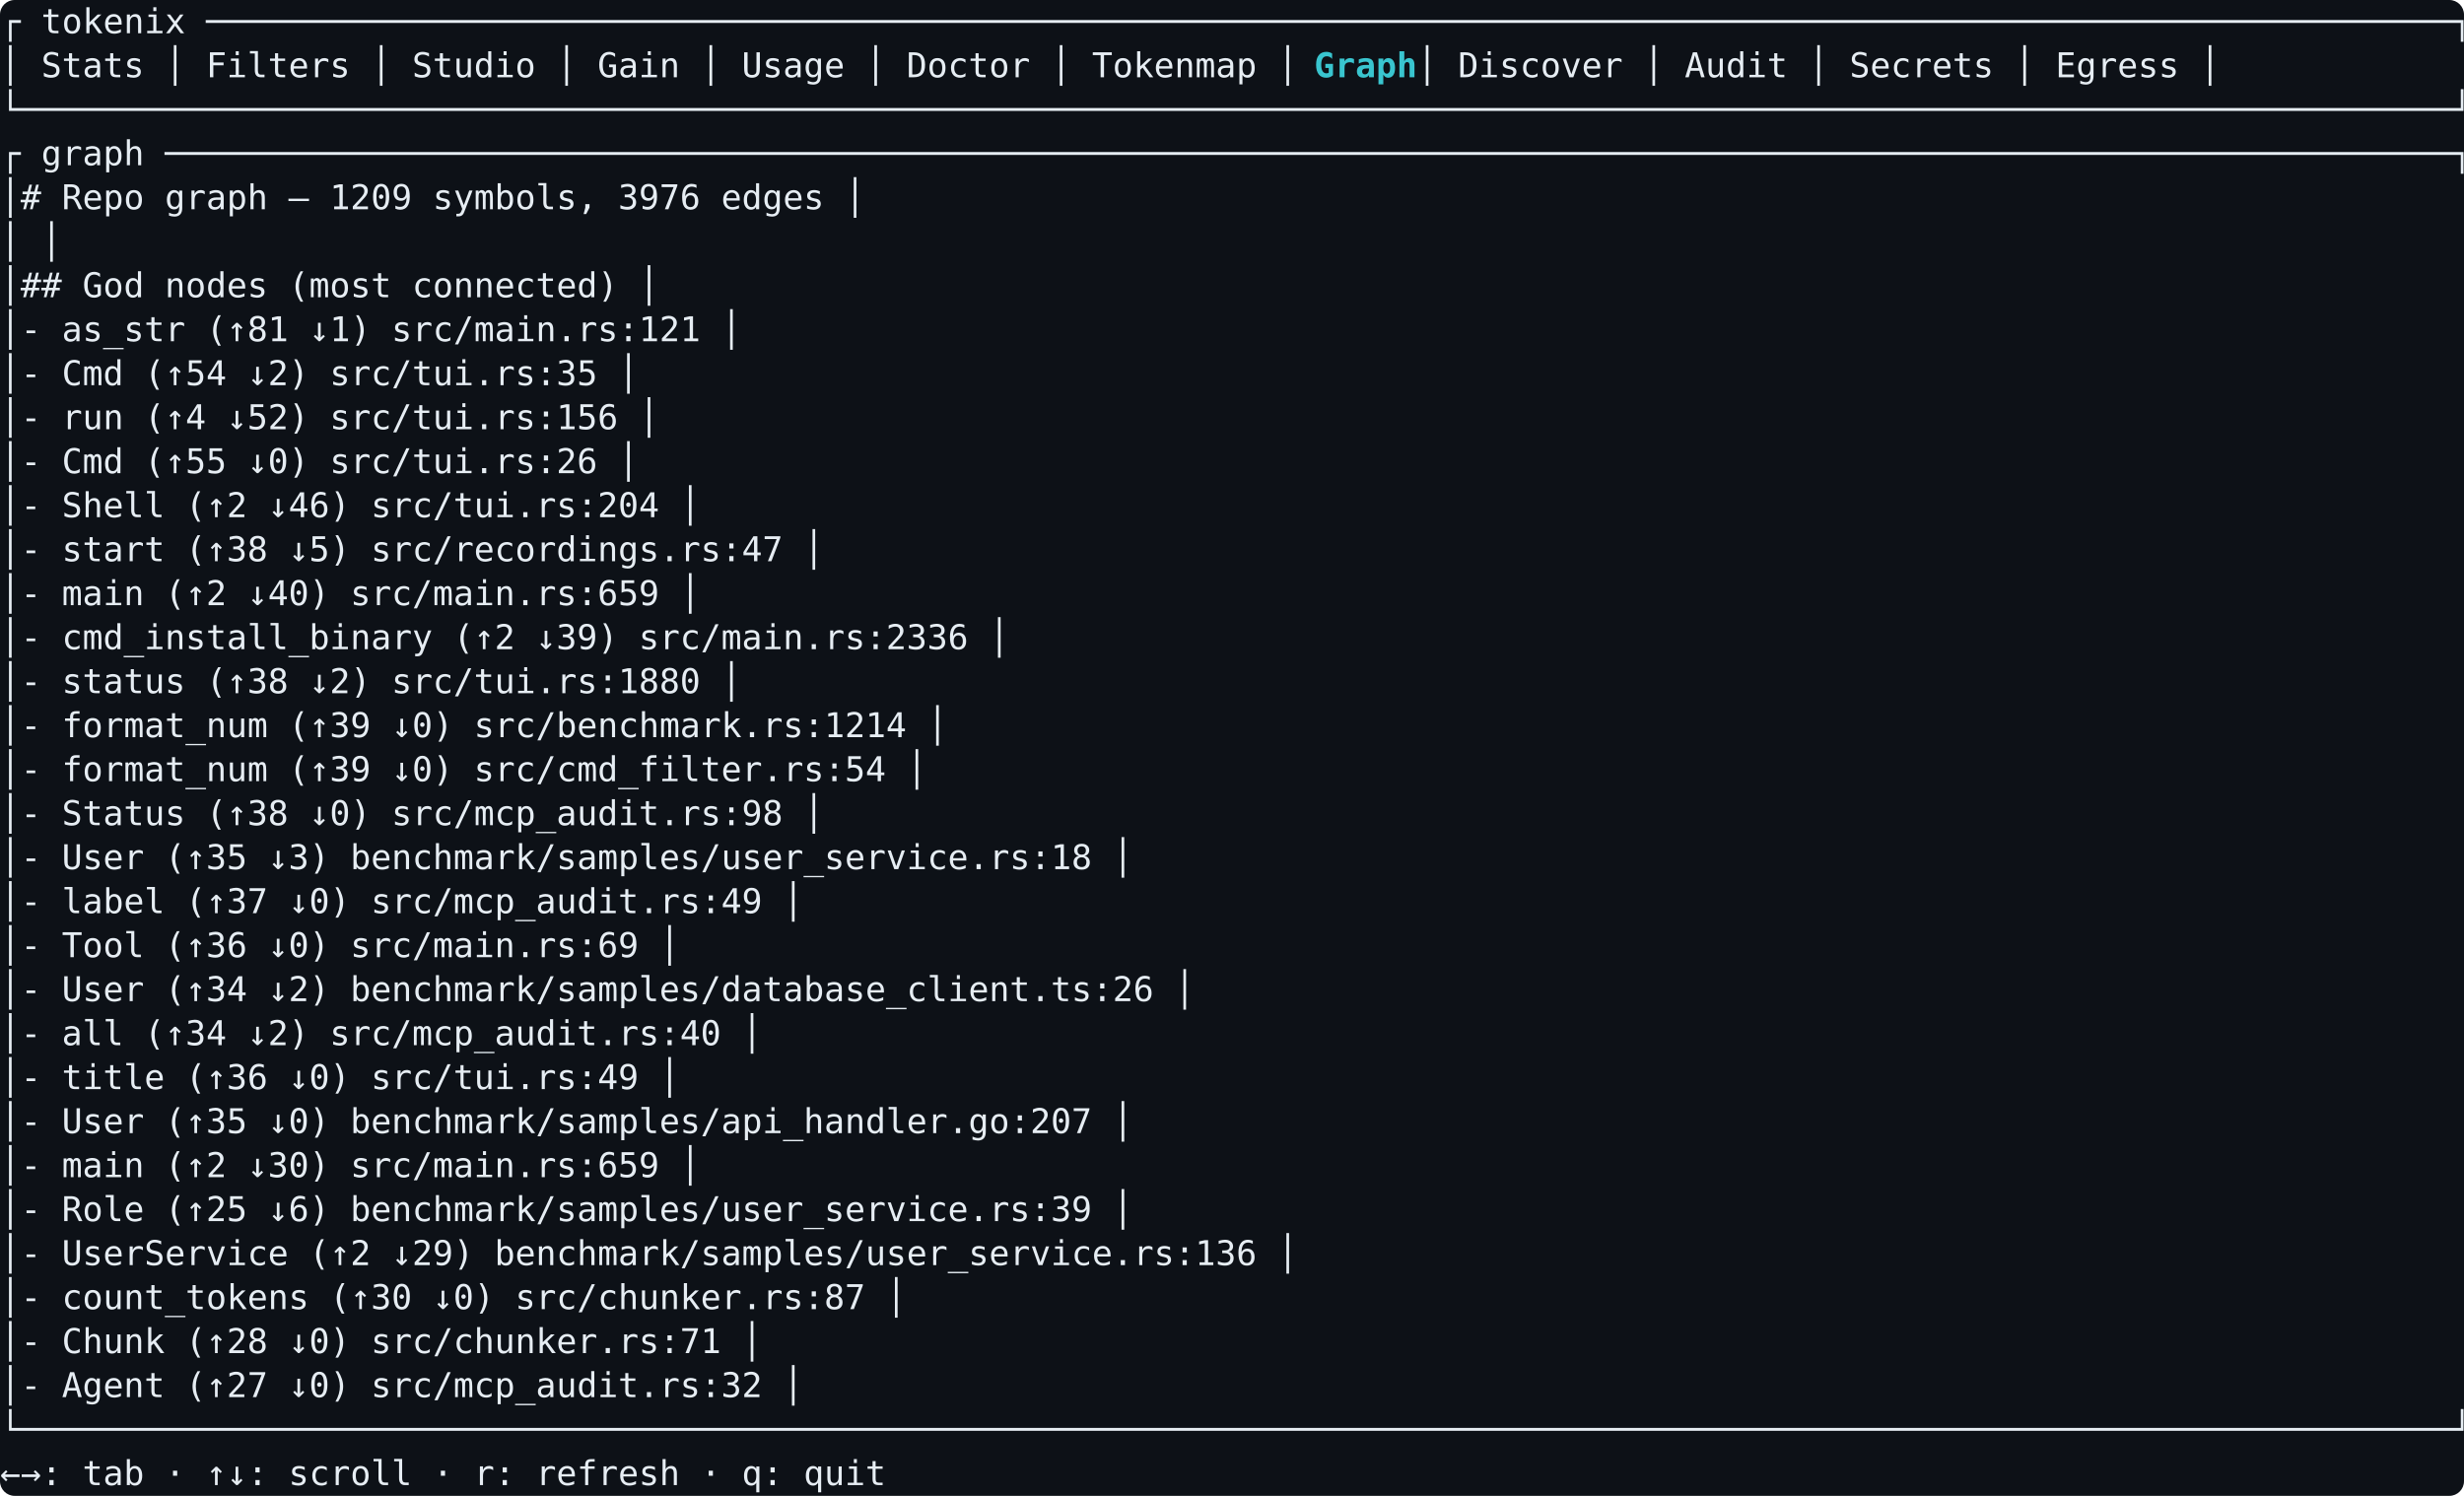
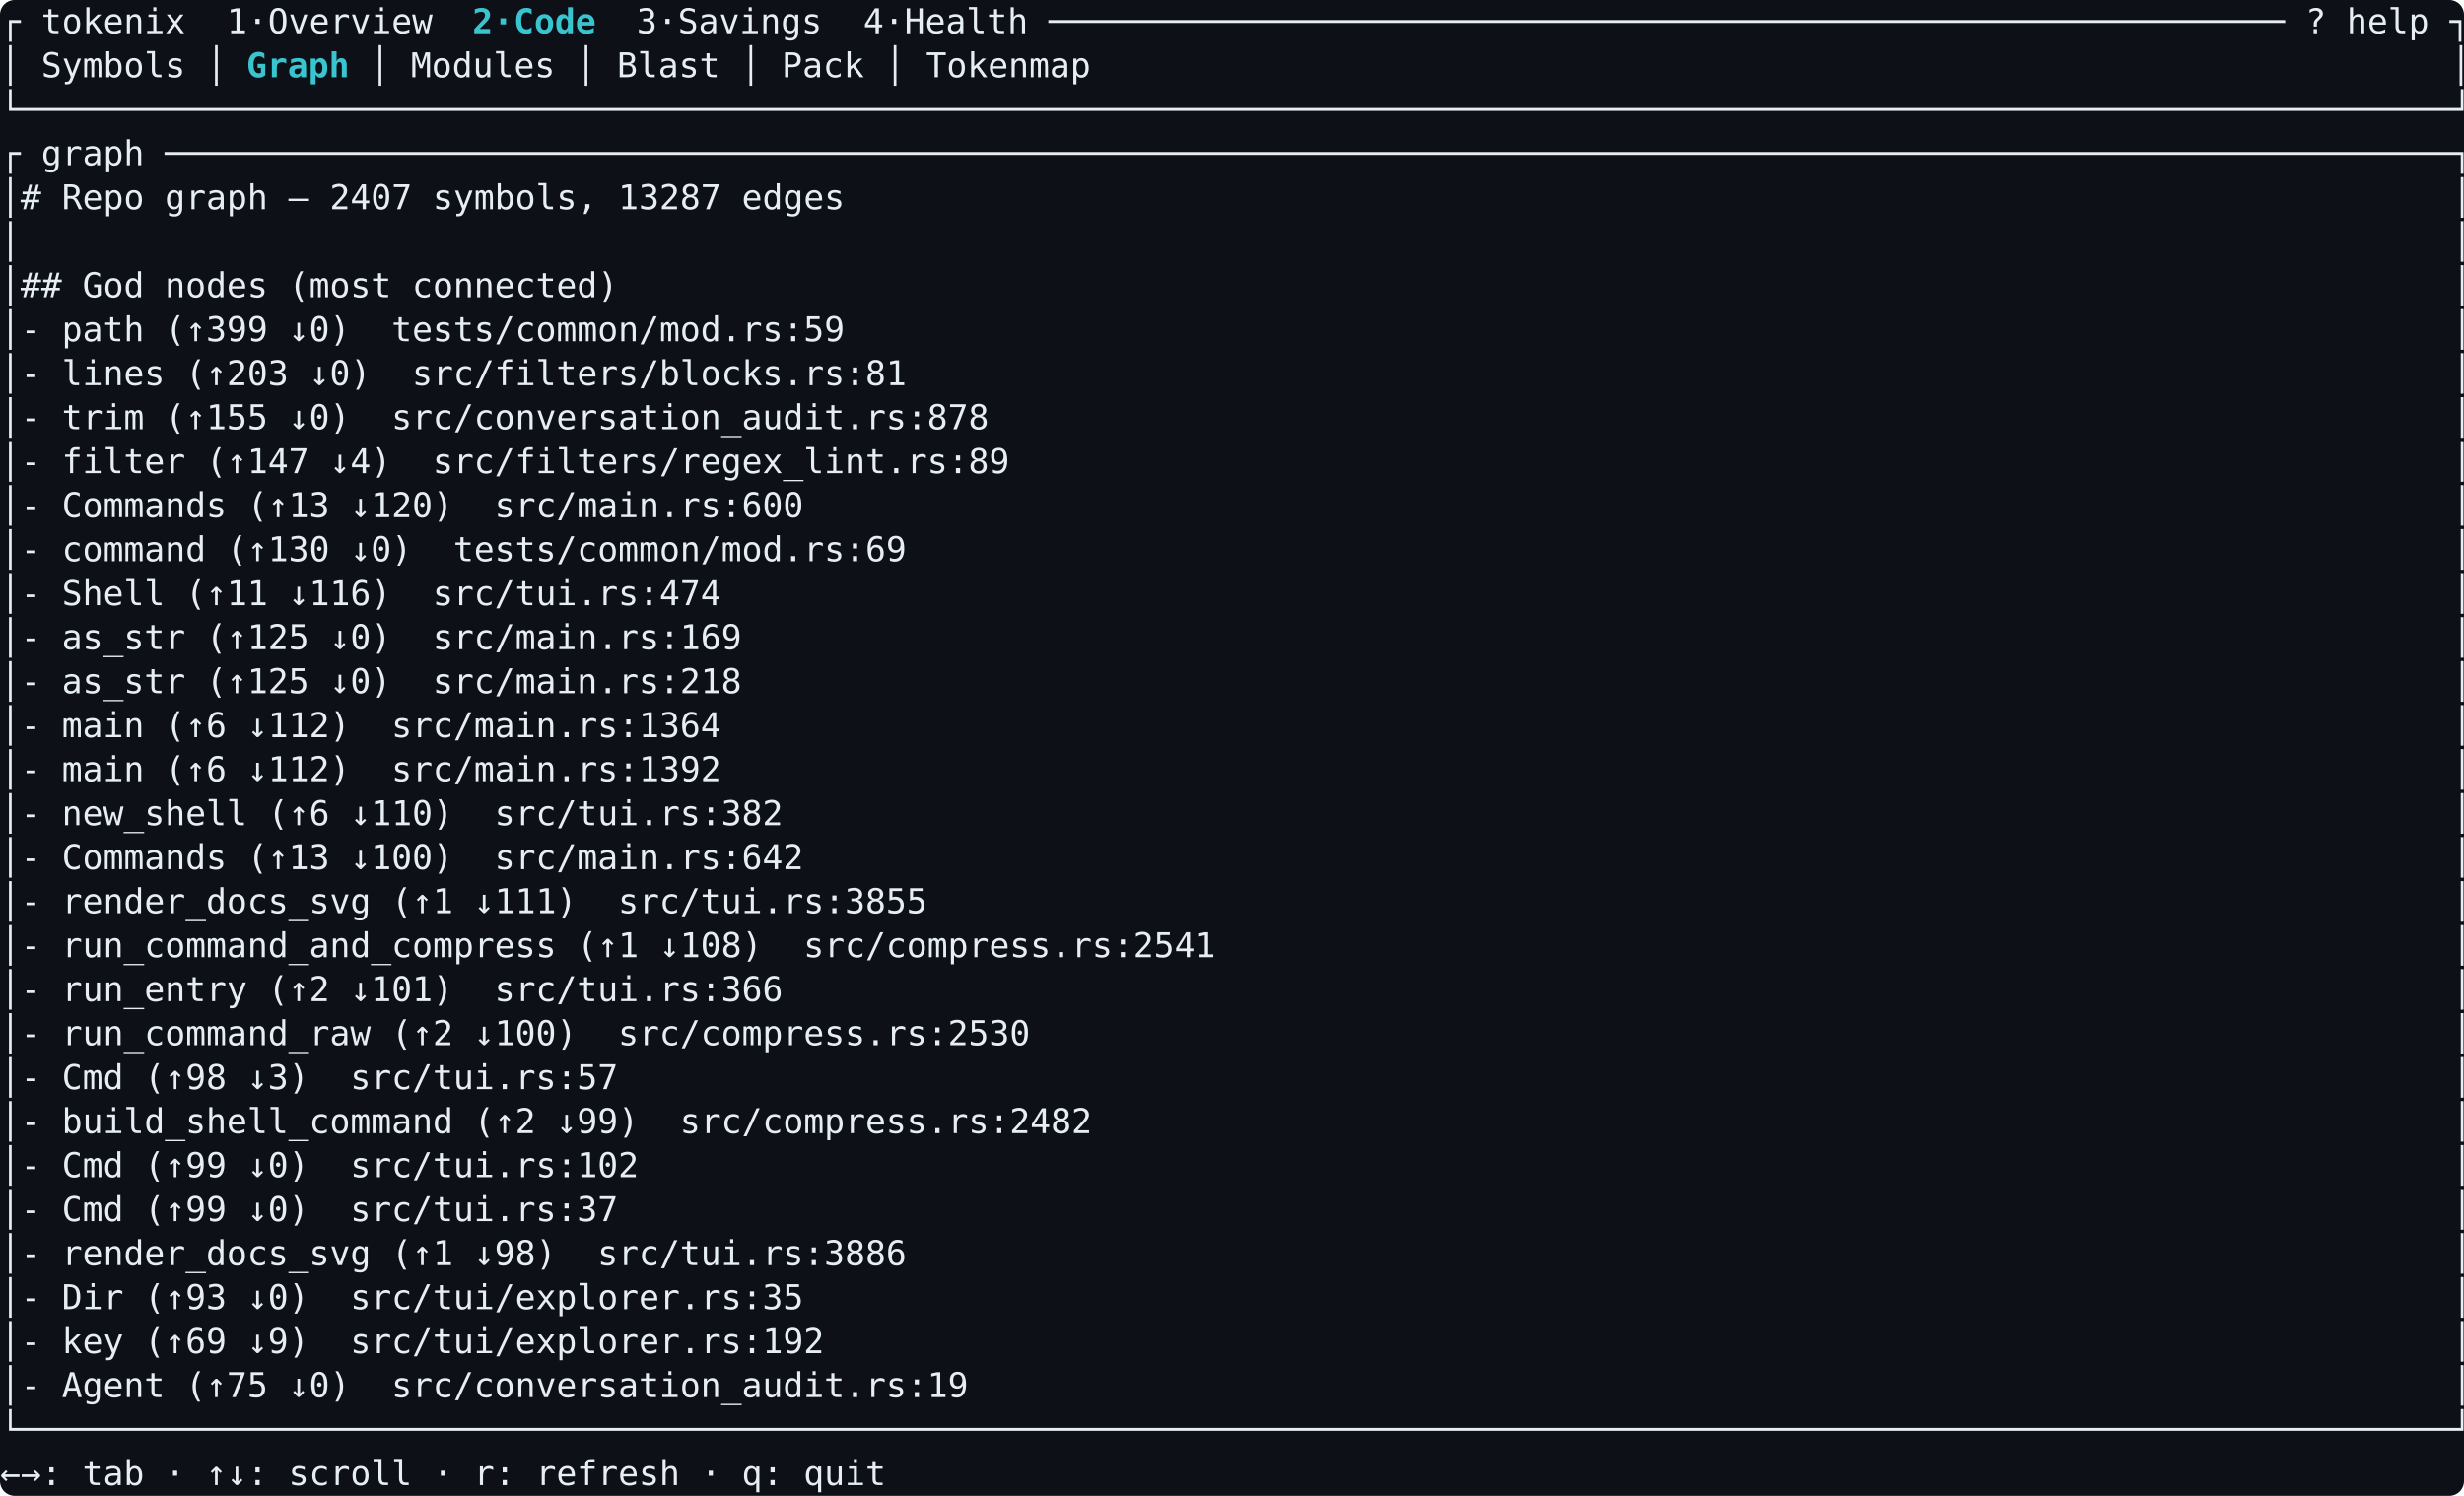
- <svg xmlns="http://www.w3.org/2000/svg" width="1008" height="612" font-family="ui-monospace,'SF Mono','Cascadia Mono',Consolas,'DejaVu Sans Mono',monospace" font-size="14" viewBox="0 0 1008 612">
-   <rect width="100%" height="100%" fill="#0d1117" rx="6" />
-   <text x="0" y="13.6" fill="#e6edf3" xml:space="preserve">┌ tokenix ─────────────────────────────────────────────────────────────────────────────────────────────────────────────┐</text>
-   <text x="0" y="31.6" fill="#e6edf3" xml:space="preserve">│ Stats │ Filters │ Studio │ Gain │ Usage │ Doctor │ Tokenmap │</text>
-   <text x="537.6" y="31.6" fill="#39c5cf" font-weight="bold" xml:space="preserve">Graph</text>
-   <text x="579.6" y="31.6" fill="#e6edf3" xml:space="preserve">│ Discover │ Audit │ Secrets │ Egress │</text>
-   <text x="0" y="49.6" fill="#e6edf3" xml:space="preserve">└──────────────────────────────────────────────────────────────────────────────────────────────────────────────────────┘</text>
-   <text x="0" y="67.6" fill="#e6edf3" xml:space="preserve">┌ graph ───────────────────────────────────────────────────────────────────────────────────────────────────────────────┐</text>
-   <text x="0" y="85.6" fill="#e6edf3" xml:space="preserve">│# Repo graph — 1209 symbols, 3976 edges │</text>
-   <text x="0" y="103.6" fill="#e6edf3" xml:space="preserve">│ │</text>
-   <text x="0" y="121.6" fill="#e6edf3" xml:space="preserve">│## God nodes (most connected) │</text>
-   <text x="0" y="139.6" fill="#e6edf3" xml:space="preserve">│- as_str (↑81 ↓1) src/main.rs:121 │</text>
-   <text x="0" y="157.6" fill="#e6edf3" xml:space="preserve">│- Cmd (↑54 ↓2) src/tui.rs:35 │</text>
-   <text x="0" y="175.6" fill="#e6edf3" xml:space="preserve">│- run (↑4 ↓52) src/tui.rs:156 │</text>
-   <text x="0" y="193.6" fill="#e6edf3" xml:space="preserve">│- Cmd (↑55 ↓0) src/tui.rs:26 │</text>
-   <text x="0" y="211.6" fill="#e6edf3" xml:space="preserve">│- Shell (↑2 ↓46) src/tui.rs:204 │</text>
-   <text x="0" y="229.6" fill="#e6edf3" xml:space="preserve">│- start (↑38 ↓5) src/recordings.rs:47 │</text>
-   <text x="0" y="247.6" fill="#e6edf3" xml:space="preserve">│- main (↑2 ↓40) src/main.rs:659 │</text>
-   <text x="0" y="265.6" fill="#e6edf3" xml:space="preserve">│- cmd_install_binary (↑2 ↓39) src/main.rs:2336 │</text>
-   <text x="0" y="283.6" fill="#e6edf3" xml:space="preserve">│- status (↑38 ↓2) src/tui.rs:1880 │</text>
-   <text x="0" y="301.6" fill="#e6edf3" xml:space="preserve">│- format_num (↑39 ↓0) src/benchmark.rs:1214 │</text>
-   <text x="0" y="319.6" fill="#e6edf3" xml:space="preserve">│- format_num (↑39 ↓0) src/cmd_filter.rs:54 │</text>
-   <text x="0" y="337.6" fill="#e6edf3" xml:space="preserve">│- Status (↑38 ↓0) src/mcp_audit.rs:98 │</text>
-   <text x="0" y="355.6" fill="#e6edf3" xml:space="preserve">│- User (↑35 ↓3) benchmark/samples/user_service.rs:18 │</text>
-   <text x="0" y="373.6" fill="#e6edf3" xml:space="preserve">│- label (↑37 ↓0) src/mcp_audit.rs:49 │</text>
-   <text x="0" y="391.6" fill="#e6edf3" xml:space="preserve">│- Tool (↑36 ↓0) src/main.rs:69 │</text>
-   <text x="0" y="409.6" fill="#e6edf3" xml:space="preserve">│- User (↑34 ↓2) benchmark/samples/database_client.ts:26 │</text>
-   <text x="0" y="427.6" fill="#e6edf3" xml:space="preserve">│- all (↑34 ↓2) src/mcp_audit.rs:40 │</text>
-   <text x="0" y="445.6" fill="#e6edf3" xml:space="preserve">│- title (↑36 ↓0) src/tui.rs:49 │</text>
-   <text x="0" y="463.6" fill="#e6edf3" xml:space="preserve">│- User (↑35 ↓0) benchmark/samples/api_handler.go:207 │</text>
-   <text x="0" y="481.6" fill="#e6edf3" xml:space="preserve">│- main (↑2 ↓30) src/main.rs:659 │</text>
-   <text x="0" y="499.6" fill="#e6edf3" xml:space="preserve">│- Role (↑25 ↓6) benchmark/samples/user_service.rs:39 │</text>
-   <text x="0" y="517.6" fill="#e6edf3" xml:space="preserve">│- UserService (↑2 ↓29) benchmark/samples/user_service.rs:136 │</text>
-   <text x="0" y="535.6" fill="#e6edf3" xml:space="preserve">│- count_tokens (↑30 ↓0) src/chunker.rs:87 │</text>
-   <text x="0" y="553.6" fill="#e6edf3" xml:space="preserve">│- Chunk (↑28 ↓0) src/chunker.rs:71 │</text>
-   <text x="0" y="571.6" fill="#e6edf3" xml:space="preserve">│- Agent (↑27 ↓0) src/mcp_audit.rs:32 │</text>
-   <text x="0" y="589.6" fill="#e6edf3" xml:space="preserve">└──────────────────────────────────────────────────────────────────────────────────────────────────────────────────────┘</text>
-   <text x="0" y="607.6" fill="#e6edf3" xml:space="preserve">←→: tab · ↑↓: scroll · r: refresh · q: quit</text>
+ <svg xmlns="http://www.w3.org/2000/svg" viewBox="0 0 1008 612" width="1008" height="612" font-family="ui-monospace,'SF Mono','Cascadia Mono',Consolas,'DejaVu Sans Mono',monospace" font-size="14">
+   <rect width="100%" height="100%" rx="6" fill="#0d1117" />
+   <text xml:space="preserve" x="0.00" y="13.60" fill="#e6edf3">┌ tokenix  1·Overview </text>
+   <text xml:space="preserve" x="184.80" y="13.60" fill="#39c5cf" font-weight="bold"> 2·Code </text>
+   <text xml:space="preserve" x="252.00" y="13.60" fill="#e6edf3"> 3·Savings  4·Health ──────────────────────────────────────────────────────────── ? help ┐</text>
+   <text xml:space="preserve" x="0.00" y="31.60" fill="#e6edf3">│ Symbols │ </text>
+   <text xml:space="preserve" x="100.80" y="31.60" fill="#39c5cf" font-weight="bold">Graph</text>
+   <text xml:space="preserve" x="142.80" y="31.60" fill="#e6edf3"> │ Modules │ Blast │ Pack │ Tokenmap                                                                  │</text>
+   <text xml:space="preserve" x="0.00" y="49.60" fill="#e6edf3">└──────────────────────────────────────────────────────────────────────────────────────────────────────────────────────┘</text>
+   <text xml:space="preserve" x="0.00" y="67.60" fill="#e6edf3">┌ graph ───────────────────────────────────────────────────────────────────────────────────────────────────────────────┐</text>
+   <text xml:space="preserve" x="0.00" y="85.60" fill="#e6edf3">│# Repo graph — 2407 symbols, 13287 edges                                                                              │</text>
+   <text xml:space="preserve" x="0.00" y="103.60" fill="#e6edf3">│                                                                                                                      │</text>
+   <text xml:space="preserve" x="0.00" y="121.60" fill="#e6edf3">│## God nodes (most connected)                                                                                         │</text>
+   <text xml:space="preserve" x="0.00" y="139.60" fill="#e6edf3">│- path (↑399 ↓0)  tests/common/mod.rs:59                                                                              │</text>
+   <text xml:space="preserve" x="0.00" y="157.60" fill="#e6edf3">│- lines (↑203 ↓0)  src/filters/blocks.rs:81                                                                           │</text>
+   <text xml:space="preserve" x="0.00" y="175.60" fill="#e6edf3">│- trim (↑155 ↓0)  src/conversation_audit.rs:878                                                                       │</text>
+   <text xml:space="preserve" x="0.00" y="193.60" fill="#e6edf3">│- filter (↑147 ↓4)  src/filters/regex_lint.rs:89                                                                      │</text>
+   <text xml:space="preserve" x="0.00" y="211.60" fill="#e6edf3">│- Commands (↑13 ↓120)  src/main.rs:600                                                                                │</text>
+   <text xml:space="preserve" x="0.00" y="229.60" fill="#e6edf3">│- command (↑130 ↓0)  tests/common/mod.rs:69                                                                           │</text>
+   <text xml:space="preserve" x="0.00" y="247.60" fill="#e6edf3">│- Shell (↑11 ↓116)  src/tui.rs:474                                                                                    │</text>
+   <text xml:space="preserve" x="0.00" y="265.60" fill="#e6edf3">│- as_str (↑125 ↓0)  src/main.rs:169                                                                                   │</text>
+   <text xml:space="preserve" x="0.00" y="283.60" fill="#e6edf3">│- as_str (↑125 ↓0)  src/main.rs:218                                                                                   │</text>
+   <text xml:space="preserve" x="0.00" y="301.60" fill="#e6edf3">│- main (↑6 ↓112)  src/main.rs:1364                                                                                    │</text>
+   <text xml:space="preserve" x="0.00" y="319.60" fill="#e6edf3">│- main (↑6 ↓112)  src/main.rs:1392                                                                                    │</text>
+   <text xml:space="preserve" x="0.00" y="337.60" fill="#e6edf3">│- new_shell (↑6 ↓110)  src/tui.rs:382                                                                                 │</text>
+   <text xml:space="preserve" x="0.00" y="355.60" fill="#e6edf3">│- Commands (↑13 ↓100)  src/main.rs:642                                                                                │</text>
+   <text xml:space="preserve" x="0.00" y="373.60" fill="#e6edf3">│- render_docs_svg (↑1 ↓111)  src/tui.rs:3855                                                                          │</text>
+   <text xml:space="preserve" x="0.00" y="391.60" fill="#e6edf3">│- run_command_and_compress (↑1 ↓108)  src/compress.rs:2541                                                            │</text>
+   <text xml:space="preserve" x="0.00" y="409.60" fill="#e6edf3">│- run_entry (↑2 ↓101)  src/tui.rs:366                                                                                 │</text>
+   <text xml:space="preserve" x="0.00" y="427.60" fill="#e6edf3">│- run_command_raw (↑2 ↓100)  src/compress.rs:2530                                                                     │</text>
+   <text xml:space="preserve" x="0.00" y="445.60" fill="#e6edf3">│- Cmd (↑98 ↓3)  src/tui.rs:57                                                                                         │</text>
+   <text xml:space="preserve" x="0.00" y="463.60" fill="#e6edf3">│- build_shell_command (↑2 ↓99)  src/compress.rs:2482                                                                  │</text>
+   <text xml:space="preserve" x="0.00" y="481.60" fill="#e6edf3">│- Cmd (↑99 ↓0)  src/tui.rs:102                                                                                        │</text>
+   <text xml:space="preserve" x="0.00" y="499.60" fill="#e6edf3">│- Cmd (↑99 ↓0)  src/tui.rs:37                                                                                         │</text>
+   <text xml:space="preserve" x="0.00" y="517.60" fill="#e6edf3">│- render_docs_svg (↑1 ↓98)  src/tui.rs:3886                                                                           │</text>
+   <text xml:space="preserve" x="0.00" y="535.60" fill="#e6edf3">│- Dir (↑93 ↓0)  src/tui/explorer.rs:35                                                                                │</text>
+   <text xml:space="preserve" x="0.00" y="553.60" fill="#e6edf3">│- key (↑69 ↓9)  src/tui/explorer.rs:192                                                                               │</text>
+   <text xml:space="preserve" x="0.00" y="571.60" fill="#e6edf3">│- Agent (↑75 ↓0)  src/conversation_audit.rs:19                                                                        │</text>
+   <text xml:space="preserve" x="0.00" y="589.60" fill="#e6edf3">└──────────────────────────────────────────────────────────────────────────────────────────────────────────────────────┘</text>
+   <text xml:space="preserve" x="0.00" y="607.60" fill="#e6edf3">←→: tab · ↑↓: scroll · r: refresh · q: quit                                                                             </text>
</svg>
